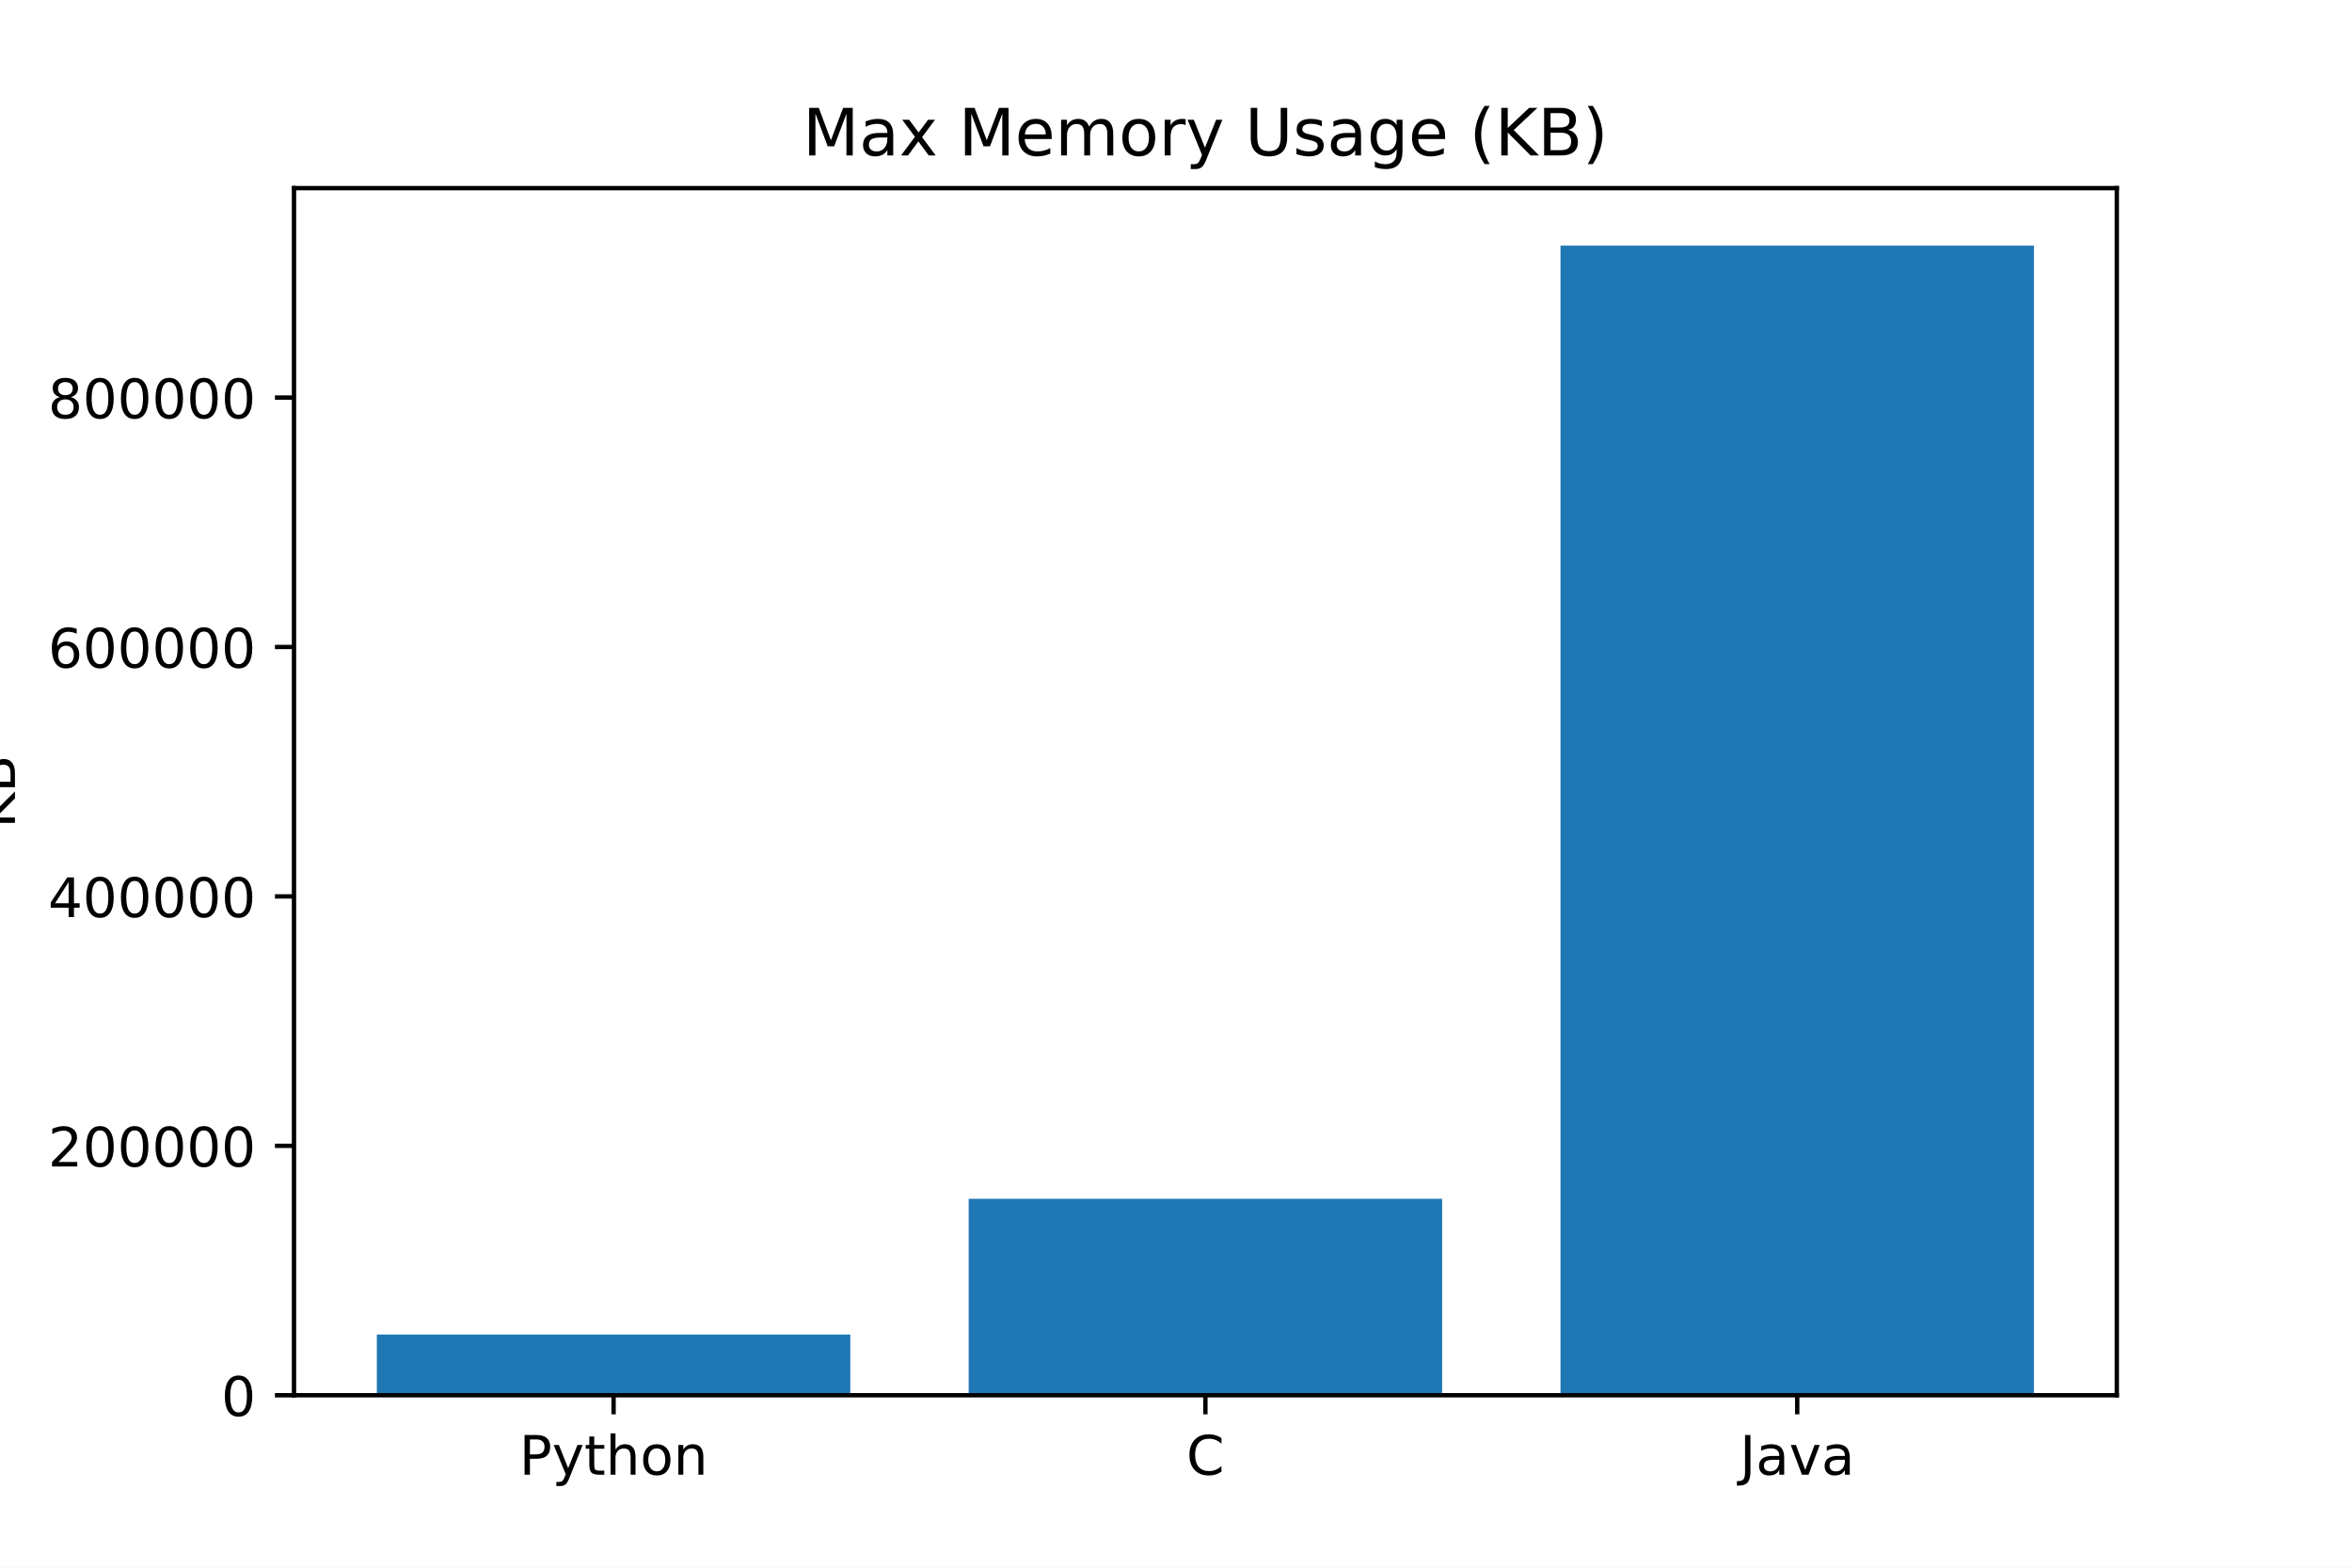
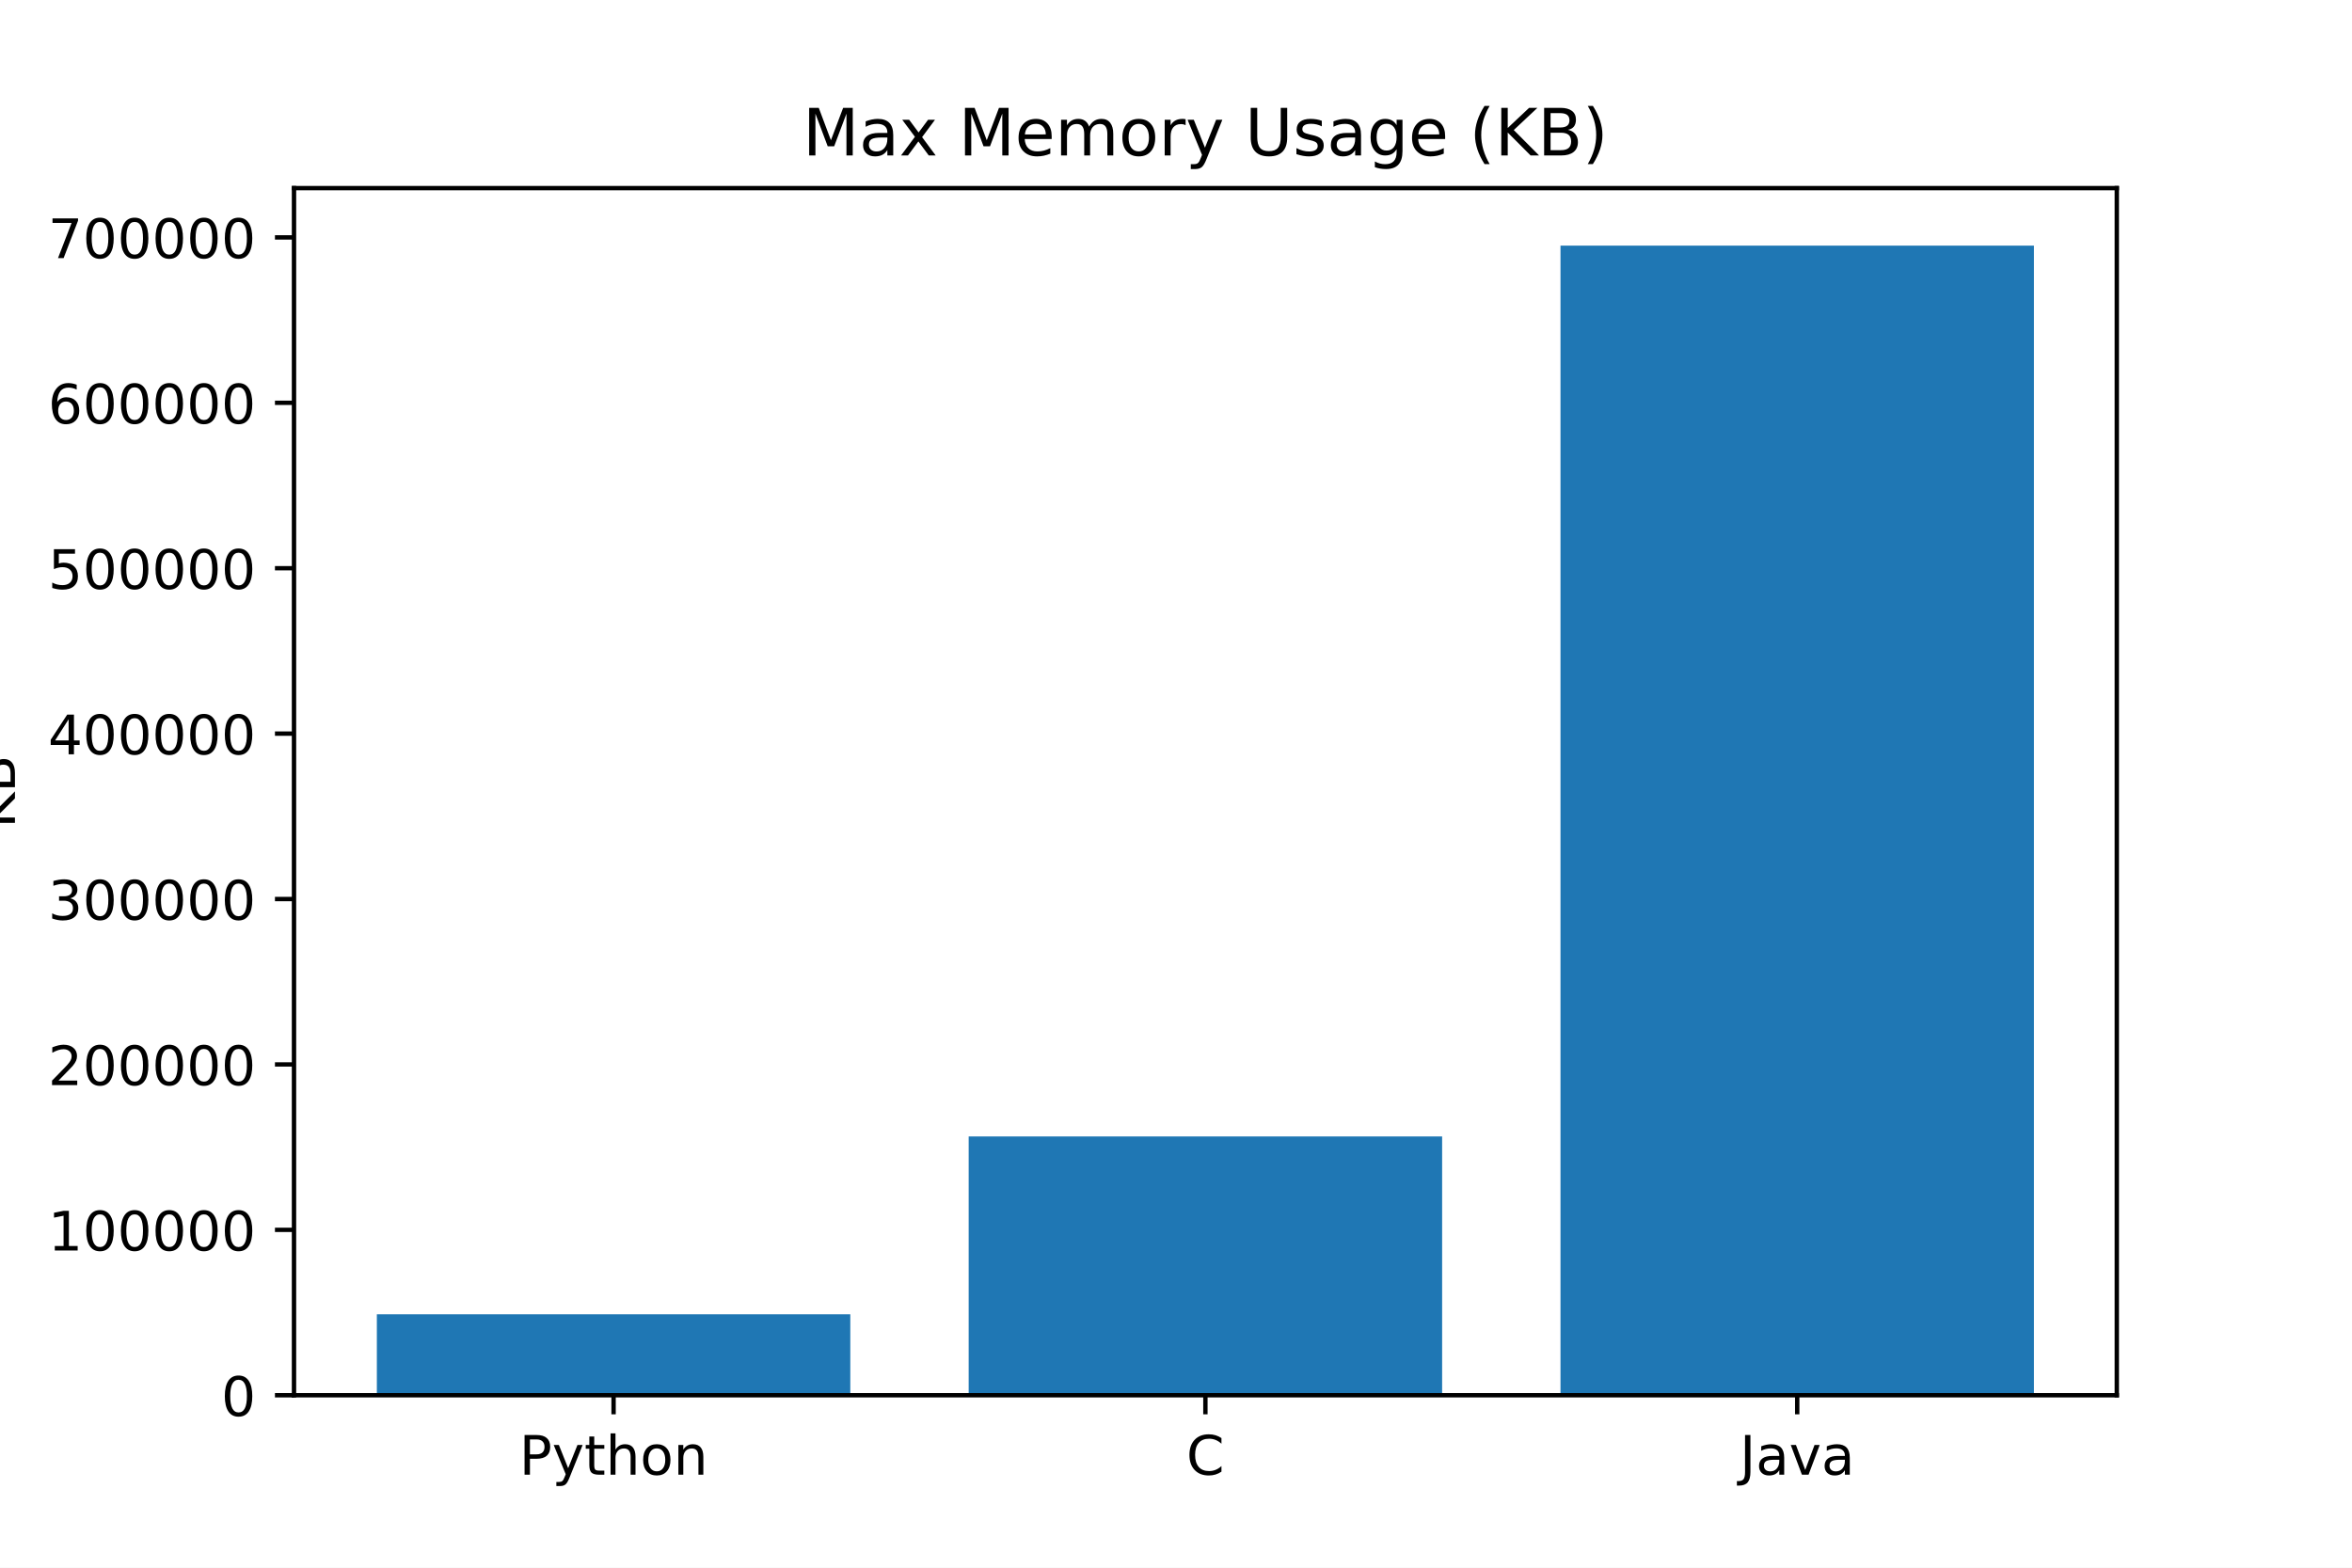
<svg xmlns="http://www.w3.org/2000/svg" xmlns:xlink="http://www.w3.org/1999/xlink" width="432pt" height="288pt" viewBox="0 0 432 288" version="1.1">
  <defs>
    <style type="text/css">*{stroke-linejoin: round; stroke-linecap: butt}</style>
  </defs>
  <g id="figure_1">
    <g id="patch_1">
      <path d="M 0 288  L 432 288  L 432 0  L 0 0  z " style="fill: #ffffff" />
    </g>
    <g id="axes_1">
      <g id="patch_2">
        <path d="M 54 256.32  L 388.8 256.32  L 388.8 34.56  L 54 34.56  z " style="fill: #ffffff" />
      </g>
      <g id="patch_3">
-         <path d="M 69.218 256.32  L 156.179 256.32  L 156.179 245.169  L 69.218 245.169  z " clip-path="url(#p40d63fcab1)" style="fill: #1f77b4" />
+         <path d="M 69.218 256.32  L 156.179 256.32  L 156.179 241.446  L 69.218 241.446  z " clip-path="url(#p315c683896)" style="fill: #1f77b4" />
      </g>
      <g id="patch_4">
-         <path d="M 177.919 256.32  L 264.881 256.32  L 264.881 220.224  L 177.919 220.224  z " clip-path="url(#p40d63fcab1)" style="fill: #1f77b4" />
+         <path d="M 177.919 256.32  L 264.881 256.32  L 264.881 208.777  L 177.919 208.777  z " clip-path="url(#p315c683896)" style="fill: #1f77b4" />
      </g>
      <g id="patch_5">
-         <path d="M 286.621 256.32  L 373.582 256.32  L 373.582 45.12  L 286.621 45.12  z " clip-path="url(#p40d63fcab1)" style="fill: #1f77b4" />
+         <path d="M 286.621 256.32  L 373.582 256.32  L 373.582 45.12  L 286.621 45.12  z " clip-path="url(#p315c683896)" style="fill: #1f77b4" />
      </g>
      <g id="matplotlib.axis_1">
        <g id="xtick_1">
          <g id="line2d_1">
            <defs>
-               <path id="m7620528445" d="M 0 0  L 0 3.5  " style="stroke: #000000; stroke-width: 0.8" />
+               <path id="ma58a78ff80" d="M 0 0  L 0 3.5  " style="stroke: #000000; stroke-width: 0.8" />
            </defs>
            <g>
-               <use xlink:href="#m7620528445" x="112.699" y="256.32" style="stroke: #000000; stroke-width: 0.8" />
+               <use xlink:href="#ma58a78ff80" x="112.699" y="256.32" style="stroke: #000000; stroke-width: 0.8" />
            </g>
          </g>
          <g id="text_1">
            <g transform="translate(95.36745 270.9184) scale(0.1 -0.1)">
              <defs>
                <path id="DejaVuSans-50" d="M 1259 4147  L 1259 2394  L 2053 2394  Q 2494 2394 2734 2622  Q 2975 2850 2975 3272  Q 2975 3691 2734 3919  Q 2494 4147 2053 4147  L 1259 4147  z M 628 4666  L 2053 4666  Q 2838 4666 3239 4311  Q 3641 3956 3641 3272  Q 3641 2581 3239 2228  Q 2838 1875 2053 1875  L 1259 1875  L 1259 0  L 628 0  L 628 4666  z " transform="scale(0.015625)" />
                <path id="DejaVuSans-79" d="M 2059 -325  Q 1816 -950 1584 -1140  Q 1353 -1331 966 -1331  L 506 -1331  L 506 -850  L 844 -850  Q 1081 -850 1212 -737  Q 1344 -625 1503 -206  L 1606 56  L 191 3500  L 800 3500  L 1894 763  L 2988 3500  L 3597 3500  L 2059 -325  z " transform="scale(0.015625)" />
                <path id="DejaVuSans-74" d="M 1172 4494  L 1172 3500  L 2356 3500  L 2356 3053  L 1172 3053  L 1172 1153  Q 1172 725 1289 603  Q 1406 481 1766 481  L 2356 481  L 2356 0  L 1766 0  Q 1100 0 847 248  Q 594 497 594 1153  L 594 3053  L 172 3053  L 172 3500  L 594 3500  L 594 4494  L 1172 4494  z " transform="scale(0.015625)" />
                <path id="DejaVuSans-68" d="M 3513 2113  L 3513 0  L 2938 0  L 2938 2094  Q 2938 2591 2744 2837  Q 2550 3084 2163 3084  Q 1697 3084 1428 2787  Q 1159 2491 1159 1978  L 1159 0  L 581 0  L 581 4863  L 1159 4863  L 1159 2956  Q 1366 3272 1645 3428  Q 1925 3584 2291 3584  Q 2894 3584 3203 3211  Q 3513 2838 3513 2113  z " transform="scale(0.015625)" />
                <path id="DejaVuSans-6f" d="M 1959 3097  Q 1497 3097 1228 2736  Q 959 2375 959 1747  Q 959 1119 1226 758  Q 1494 397 1959 397  Q 2419 397 2687 759  Q 2956 1122 2956 1747  Q 2956 2369 2687 2733  Q 2419 3097 1959 3097  z M 1959 3584  Q 2709 3584 3137 3096  Q 3566 2609 3566 1747  Q 3566 888 3137 398  Q 2709 -91 1959 -91  Q 1206 -91 779 398  Q 353 888 353 1747  Q 353 2609 779 3096  Q 1206 3584 1959 3584  z " transform="scale(0.015625)" />
                <path id="DejaVuSans-6e" d="M 3513 2113  L 3513 0  L 2938 0  L 2938 2094  Q 2938 2591 2744 2837  Q 2550 3084 2163 3084  Q 1697 3084 1428 2787  Q 1159 2491 1159 1978  L 1159 0  L 581 0  L 581 3500  L 1159 3500  L 1159 2956  Q 1366 3272 1645 3428  Q 1925 3584 2291 3584  Q 2894 3584 3203 3211  Q 3513 2838 3513 2113  z " transform="scale(0.015625)" />
              </defs>
              <use xlink:href="#DejaVuSans-50" />
              <use xlink:href="#DejaVuSans-79" transform="translate(60.30273 0)" />
              <use xlink:href="#DejaVuSans-74" transform="translate(119.4824 0)" />
              <use xlink:href="#DejaVuSans-68" transform="translate(158.6914 0)" />
              <use xlink:href="#DejaVuSans-6f" transform="translate(222.0703 0)" />
              <use xlink:href="#DejaVuSans-6e" transform="translate(283.252 0)" />
            </g>
          </g>
        </g>
        <g id="xtick_2">
          <g id="line2d_2">
            <g>
-               <use xlink:href="#m7620528445" x="221.4" y="256.32" style="stroke: #000000; stroke-width: 0.8" />
+               <use xlink:href="#ma58a78ff80" x="221.4" y="256.32" style="stroke: #000000; stroke-width: 0.8" />
            </g>
          </g>
          <g id="text_2">
            <g transform="translate(217.9086 270.9184) scale(0.1 -0.1)">
              <defs>
                <path id="DejaVuSans-43" d="M 4122 4306  L 4122 3641  Q 3803 3938 3442 4084  Q 3081 4231 2675 4231  Q 1875 4231 1450 3742  Q 1025 3253 1025 2328  Q 1025 1406 1450 917  Q 1875 428 2675 428  Q 3081 428 3442 575  Q 3803 722 4122 1019  L 4122 359  Q 3791 134 3420 21  Q 3050 -91 2638 -91  Q 1578 -91 968 557  Q 359 1206 359 2328  Q 359 3453 968 4101  Q 1578 4750 2638 4750  Q 3056 4750 3426 4639  Q 3797 4528 4122 4306  z " transform="scale(0.015625)" />
              </defs>
              <use xlink:href="#DejaVuSans-43" />
            </g>
          </g>
        </g>
        <g id="xtick_3">
          <g id="line2d_3">
            <g>
-               <use xlink:href="#m7620528445" x="330.101" y="256.32" style="stroke: #000000; stroke-width: 0.8" />
+               <use xlink:href="#ma58a78ff80" x="330.101" y="256.32" style="stroke: #000000; stroke-width: 0.8" />
            </g>
          </g>
          <g id="text_3">
            <g transform="translate(319.5388 270.9184) scale(0.1 -0.1)">
              <defs>
                <path id="DejaVuSans-4a" d="M 628 4666  L 1259 4666  L 1259 325  Q 1259 -519 939 -900  Q 619 -1281 -91 -1281  L -331 -1281  L -331 -750  L -134 -750  Q 284 -750 456 -515  Q 628 -281 628 325  L 628 4666  z " transform="scale(0.015625)" />
                <path id="DejaVuSans-61" d="M 2194 1759  Q 1497 1759 1228 1600  Q 959 1441 959 1056  Q 959 750 1161 570  Q 1363 391 1709 391  Q 2188 391 2477 730  Q 2766 1069 2766 1631  L 2766 1759  L 2194 1759  z M 3341 1997  L 3341 0  L 2766 0  L 2766 531  Q 2569 213 2275 61  Q 1981 -91 1556 -91  Q 1019 -91 701 211  Q 384 513 384 1019  Q 384 1609 779 1909  Q 1175 2209 1959 2209  L 2766 2209  L 2766 2266  Q 2766 2663 2505 2880  Q 2244 3097 1772 3097  Q 1472 3097 1187 3025  Q 903 2953 641 2809  L 641 3341  Q 956 3463 1253 3523  Q 1550 3584 1831 3584  Q 2591 3584 2966 3190  Q 3341 2797 3341 1997  z " transform="scale(0.015625)" />
                <path id="DejaVuSans-76" d="M 191 3500  L 800 3500  L 1894 563  L 2988 3500  L 3597 3500  L 2284 0  L 1503 0  L 191 3500  z " transform="scale(0.015625)" />
              </defs>
              <use xlink:href="#DejaVuSans-4a" />
              <use xlink:href="#DejaVuSans-61" transform="translate(29.49219 0)" />
              <use xlink:href="#DejaVuSans-76" transform="translate(90.77148 0)" />
              <use xlink:href="#DejaVuSans-61" transform="translate(149.9512 0)" />
            </g>
          </g>
        </g>
      </g>
      <g id="matplotlib.axis_2">
        <g id="ytick_1">
          <g id="line2d_4">
            <defs>
-               <path id="m3251810f65" d="M 0 0  L -3.5 0  " style="stroke: #000000; stroke-width: 0.8" />
+               <path id="m18478cc641" d="M 0 0  L -3.5 0  " style="stroke: #000000; stroke-width: 0.8" />
            </defs>
            <g>
-               <use xlink:href="#m3251810f65" x="54" y="256.32" style="stroke: #000000; stroke-width: 0.8" />
+               <use xlink:href="#m18478cc641" x="54" y="256.32" style="stroke: #000000; stroke-width: 0.8" />
            </g>
          </g>
          <g id="text_4">
            <g transform="translate(40.6375 260.1192) scale(0.1 -0.1)">
              <defs>
                <path id="DejaVuSans-30" d="M 2034 4250  Q 1547 4250 1301 3770  Q 1056 3291 1056 2328  Q 1056 1369 1301 889  Q 1547 409 2034 409  Q 2525 409 2770 889  Q 3016 1369 3016 2328  Q 3016 3291 2770 3770  Q 2525 4250 2034 4250  z M 2034 4750  Q 2819 4750 3233 4129  Q 3647 3509 3647 2328  Q 3647 1150 3233 529  Q 2819 -91 2034 -91  Q 1250 -91 836 529  Q 422 1150 422 2328  Q 422 3509 836 4129  Q 1250 4750 2034 4750  z " transform="scale(0.015625)" />
              </defs>
              <use xlink:href="#DejaVuSans-30" />
            </g>
          </g>
        </g>
        <g id="ytick_2">
          <g id="line2d_5">
            <g>
-               <use xlink:href="#m3251810f65" x="54" y="210.499" style="stroke: #000000; stroke-width: 0.8" />
+               <use xlink:href="#m18478cc641" x="54" y="225.933" style="stroke: #000000; stroke-width: 0.8" />
            </g>
          </g>
          <g id="text_5">
-             <g transform="translate(8.825 214.2984) scale(0.1 -0.1)">
-               <defs>
-                 <path id="DejaVuSans-32" d="M 1228 531  L 3431 531  L 3431 0  L 469 0  L 469 531  Q 828 903 1448 1529  Q 2069 2156 2228 2338  Q 2531 2678 2651 2914  Q 2772 3150 2772 3378  Q 2772 3750 2511 3984  Q 2250 4219 1831 4219  Q 1534 4219 1204 4116  Q 875 4013 500 3803  L 500 4441  Q 881 4594 1212 4672  Q 1544 4750 1819 4750  Q 2544 4750 2975 4387  Q 3406 4025 3406 3419  Q 3406 3131 3298 2873  Q 3191 2616 2906 2266  Q 2828 2175 2409 1742  Q 1991 1309 1228 531  z " transform="scale(0.015625)" />
-               </defs>
-               <use xlink:href="#DejaVuSans-32" />
+             <g transform="translate(8.825 229.7325) scale(0.1 -0.1)">
+               <defs>
+                 <path id="DejaVuSans-31" d="M 794 531  L 1825 531  L 1825 4091  L 703 3866  L 703 4441  L 1819 4666  L 2450 4666  L 2450 531  L 3481 531  L 3481 0  L 794 0  L 794 531  z " transform="scale(0.015625)" />
+               </defs>
+               <use xlink:href="#DejaVuSans-31" />
              <use xlink:href="#DejaVuSans-30" transform="translate(63.62305 0)" />
              <use xlink:href="#DejaVuSans-30" transform="translate(127.2461 0)" />
              <use xlink:href="#DejaVuSans-30" transform="translate(190.8691 0)" />
              <use xlink:href="#DejaVuSans-30" transform="translate(254.4922 0)" />
              <use xlink:href="#DejaVuSans-30" transform="translate(318.1152 0)" />
            </g>
          </g>
        </g>
        <g id="ytick_3">
          <g id="line2d_6">
            <g>
-               <use xlink:href="#m3251810f65" x="54" y="164.678" style="stroke: #000000; stroke-width: 0.8" />
+               <use xlink:href="#m18478cc641" x="54" y="195.547" style="stroke: #000000; stroke-width: 0.8" />
            </g>
          </g>
          <g id="text_6">
-             <g transform="translate(8.825 168.4776) scale(0.1 -0.1)">
-               <defs>
-                 <path id="DejaVuSans-34" d="M 2419 4116  L 825 1625  L 2419 1625  L 2419 4116  z M 2253 4666  L 3047 4666  L 3047 1625  L 3713 1625  L 3713 1100  L 3047 1100  L 3047 0  L 2419 0  L 2419 1100  L 313 1100  L 313 1709  L 2253 4666  z " transform="scale(0.015625)" />
-               </defs>
-               <use xlink:href="#DejaVuSans-34" />
+             <g transform="translate(8.825 199.3457) scale(0.1 -0.1)">
+               <defs>
+                 <path id="DejaVuSans-32" d="M 1228 531  L 3431 531  L 3431 0  L 469 0  L 469 531  Q 828 903 1448 1529  Q 2069 2156 2228 2338  Q 2531 2678 2651 2914  Q 2772 3150 2772 3378  Q 2772 3750 2511 3984  Q 2250 4219 1831 4219  Q 1534 4219 1204 4116  Q 875 4013 500 3803  L 500 4441  Q 881 4594 1212 4672  Q 1544 4750 1819 4750  Q 2544 4750 2975 4387  Q 3406 4025 3406 3419  Q 3406 3131 3298 2873  Q 3191 2616 2906 2266  Q 2828 2175 2409 1742  Q 1991 1309 1228 531  z " transform="scale(0.015625)" />
+               </defs>
+               <use xlink:href="#DejaVuSans-32" />
              <use xlink:href="#DejaVuSans-30" transform="translate(63.62305 0)" />
              <use xlink:href="#DejaVuSans-30" transform="translate(127.2461 0)" />
              <use xlink:href="#DejaVuSans-30" transform="translate(190.8691 0)" />
              <use xlink:href="#DejaVuSans-30" transform="translate(254.4922 0)" />
              <use xlink:href="#DejaVuSans-30" transform="translate(318.1152 0)" />
            </g>
          </g>
        </g>
        <g id="ytick_4">
          <g id="line2d_7">
            <g>
-               <use xlink:href="#m3251810f65" x="54" y="118.858" style="stroke: #000000; stroke-width: 0.8" />
+               <use xlink:href="#m18478cc641" x="54" y="165.16" style="stroke: #000000; stroke-width: 0.8" />
            </g>
          </g>
          <g id="text_7">
-             <g transform="translate(8.825 122.6568) scale(0.1 -0.1)">
-               <defs>
-                 <path id="DejaVuSans-36" d="M 2113 2584  Q 1688 2584 1439 2293  Q 1191 2003 1191 1497  Q 1191 994 1439 701  Q 1688 409 2113 409  Q 2538 409 2786 701  Q 3034 994 3034 1497  Q 3034 2003 2786 2293  Q 2538 2584 2113 2584  z M 3366 4563  L 3366 3988  Q 3128 4100 2886 4159  Q 2644 4219 2406 4219  Q 1781 4219 1451 3797  Q 1122 3375 1075 2522  Q 1259 2794 1537 2939  Q 1816 3084 2150 3084  Q 2853 3084 3261 2657  Q 3669 2231 3669 1497  Q 3669 778 3244 343  Q 2819 -91 2113 -91  Q 1303 -91 875 529  Q 447 1150 447 2328  Q 447 3434 972 4092  Q 1497 4750 2381 4750  Q 2619 4750 2861 4703  Q 3103 4656 3366 4563  z " transform="scale(0.015625)" />
-               </defs>
-               <use xlink:href="#DejaVuSans-36" />
+             <g transform="translate(8.825 168.959) scale(0.1 -0.1)">
+               <defs>
+                 <path id="DejaVuSans-33" d="M 2597 2516  Q 3050 2419 3304 2112  Q 3559 1806 3559 1356  Q 3559 666 3084 287  Q 2609 -91 1734 -91  Q 1441 -91 1130 -33  Q 819 25 488 141  L 488 750  Q 750 597 1062 519  Q 1375 441 1716 441  Q 2309 441 2620 675  Q 2931 909 2931 1356  Q 2931 1769 2642 2001  Q 2353 2234 1838 2234  L 1294 2234  L 1294 2753  L 1863 2753  Q 2328 2753 2575 2939  Q 2822 3125 2822 3475  Q 2822 3834 2567 4026  Q 2313 4219 1838 4219  Q 1578 4219 1281 4162  Q 984 4106 628 3988  L 628 4550  Q 988 4650 1302 4700  Q 1616 4750 1894 4750  Q 2613 4750 3031 4423  Q 3450 4097 3450 3541  Q 3450 3153 3228 2886  Q 3006 2619 2597 2516  z " transform="scale(0.015625)" />
+               </defs>
+               <use xlink:href="#DejaVuSans-33" />
              <use xlink:href="#DejaVuSans-30" transform="translate(63.62305 0)" />
              <use xlink:href="#DejaVuSans-30" transform="translate(127.2461 0)" />
              <use xlink:href="#DejaVuSans-30" transform="translate(190.8691 0)" />
              <use xlink:href="#DejaVuSans-30" transform="translate(254.4922 0)" />
              <use xlink:href="#DejaVuSans-30" transform="translate(318.1152 0)" />
            </g>
          </g>
        </g>
        <g id="ytick_5">
          <g id="line2d_8">
            <g>
-               <use xlink:href="#m3251810f65" x="54" y="73.037" style="stroke: #000000; stroke-width: 0.8" />
+               <use xlink:href="#m18478cc641" x="54" y="134.773" style="stroke: #000000; stroke-width: 0.8" />
            </g>
          </g>
          <g id="text_8">
-             <g transform="translate(8.825 76.836) scale(0.1 -0.1)">
-               <defs>
-                 <path id="DejaVuSans-38" d="M 2034 2216  Q 1584 2216 1326 1975  Q 1069 1734 1069 1313  Q 1069 891 1326 650  Q 1584 409 2034 409  Q 2484 409 2743 651  Q 3003 894 3003 1313  Q 3003 1734 2745 1975  Q 2488 2216 2034 2216  z M 1403 2484  Q 997 2584 770 2862  Q 544 3141 544 3541  Q 544 4100 942 4425  Q 1341 4750 2034 4750  Q 2731 4750 3128 4425  Q 3525 4100 3525 3541  Q 3525 3141 3298 2862  Q 3072 2584 2669 2484  Q 3125 2378 3379 2068  Q 3634 1759 3634 1313  Q 3634 634 3220 271  Q 2806 -91 2034 -91  Q 1263 -91 848 271  Q 434 634 434 1313  Q 434 1759 690 2068  Q 947 2378 1403 2484  z M 1172 3481  Q 1172 3119 1398 2916  Q 1625 2713 2034 2713  Q 2441 2713 2670 2916  Q 2900 3119 2900 3481  Q 2900 3844 2670 4047  Q 2441 4250 2034 4250  Q 1625 4250 1398 4047  Q 1172 3844 1172 3481  z " transform="scale(0.015625)" />
-               </defs>
-               <use xlink:href="#DejaVuSans-38" />
-               <use xlink:href="#DejaVuSans-30" transform="translate(63.62305 0)" />
-               <use xlink:href="#DejaVuSans-30" transform="translate(127.2461 0)" />
-               <use xlink:href="#DejaVuSans-30" transform="translate(190.8691 0)" />
-               <use xlink:href="#DejaVuSans-30" transform="translate(254.4922 0)" />
-               <use xlink:href="#DejaVuSans-30" transform="translate(318.1152 0)" />
-             </g>
-           </g>
-         </g>
-         <g id="text_9">
+             <g transform="translate(8.825 138.5723) scale(0.1 -0.1)">
+               <defs>
+                 <path id="DejaVuSans-34" d="M 2419 4116  L 825 1625  L 2419 1625  L 2419 4116  z M 2253 4666  L 3047 4666  L 3047 1625  L 3713 1625  L 3713 1100  L 3047 1100  L 3047 0  L 2419 0  L 2419 1100  L 313 1100  L 313 1709  L 2253 4666  z " transform="scale(0.015625)" />
+               </defs>
+               <use xlink:href="#DejaVuSans-34" />
+               <use xlink:href="#DejaVuSans-30" transform="translate(63.62305 0)" />
+               <use xlink:href="#DejaVuSans-30" transform="translate(127.2461 0)" />
+               <use xlink:href="#DejaVuSans-30" transform="translate(190.8691 0)" />
+               <use xlink:href="#DejaVuSans-30" transform="translate(254.4922 0)" />
+               <use xlink:href="#DejaVuSans-30" transform="translate(318.1152 0)" />
+             </g>
+           </g>
+         </g>
+         <g id="ytick_6">
+           <g id="line2d_9">
+             <g>
+               <use xlink:href="#m18478cc641" x="54" y="104.386" style="stroke: #000000; stroke-width: 0.8" />
+             </g>
+           </g>
+           <g id="text_9">
+             <g transform="translate(8.825 108.1855) scale(0.1 -0.1)">
+               <defs>
+                 <path id="DejaVuSans-35" d="M 691 4666  L 3169 4666  L 3169 4134  L 1269 4134  L 1269 2991  Q 1406 3038 1543 3061  Q 1681 3084 1819 3084  Q 2600 3084 3056 2656  Q 3513 2228 3513 1497  Q 3513 744 3044 326  Q 2575 -91 1722 -91  Q 1428 -91 1123 -41  Q 819 9 494 109  L 494 744  Q 775 591 1075 516  Q 1375 441 1709 441  Q 2250 441 2565 725  Q 2881 1009 2881 1497  Q 2881 1984 2565 2268  Q 2250 2553 1709 2553  Q 1456 2553 1204 2497  Q 953 2441 691 2322  L 691 4666  z " transform="scale(0.015625)" />
+               </defs>
+               <use xlink:href="#DejaVuSans-35" />
+               <use xlink:href="#DejaVuSans-30" transform="translate(63.62305 0)" />
+               <use xlink:href="#DejaVuSans-30" transform="translate(127.2461 0)" />
+               <use xlink:href="#DejaVuSans-30" transform="translate(190.8691 0)" />
+               <use xlink:href="#DejaVuSans-30" transform="translate(254.4922 0)" />
+               <use xlink:href="#DejaVuSans-30" transform="translate(318.1152 0)" />
+             </g>
+           </g>
+         </g>
+         <g id="ytick_7">
+           <g id="line2d_10">
+             <g>
+               <use xlink:href="#m18478cc641" x="54" y="74" style="stroke: #000000; stroke-width: 0.8" />
+             </g>
+           </g>
+           <g id="text_10">
+             <g transform="translate(8.825 77.79878) scale(0.1 -0.1)">
+               <defs>
+                 <path id="DejaVuSans-36" d="M 2113 2584  Q 1688 2584 1439 2293  Q 1191 2003 1191 1497  Q 1191 994 1439 701  Q 1688 409 2113 409  Q 2538 409 2786 701  Q 3034 994 3034 1497  Q 3034 2003 2786 2293  Q 2538 2584 2113 2584  z M 3366 4563  L 3366 3988  Q 3128 4100 2886 4159  Q 2644 4219 2406 4219  Q 1781 4219 1451 3797  Q 1122 3375 1075 2522  Q 1259 2794 1537 2939  Q 1816 3084 2150 3084  Q 2853 3084 3261 2657  Q 3669 2231 3669 1497  Q 3669 778 3244 343  Q 2819 -91 2113 -91  Q 1303 -91 875 529  Q 447 1150 447 2328  Q 447 3434 972 4092  Q 1497 4750 2381 4750  Q 2619 4750 2861 4703  Q 3103 4656 3366 4563  z " transform="scale(0.015625)" />
+               </defs>
+               <use xlink:href="#DejaVuSans-36" />
+               <use xlink:href="#DejaVuSans-30" transform="translate(63.62305 0)" />
+               <use xlink:href="#DejaVuSans-30" transform="translate(127.2461 0)" />
+               <use xlink:href="#DejaVuSans-30" transform="translate(190.8691 0)" />
+               <use xlink:href="#DejaVuSans-30" transform="translate(254.4922 0)" />
+               <use xlink:href="#DejaVuSans-30" transform="translate(318.1152 0)" />
+             </g>
+           </g>
+         </g>
+         <g id="ytick_8">
+           <g id="line2d_11">
+             <g>
+               <use xlink:href="#m18478cc641" x="54" y="43.613" style="stroke: #000000; stroke-width: 0.8" />
+             </g>
+           </g>
+           <g id="text_11">
+             <g transform="translate(8.825 47.41204) scale(0.1 -0.1)">
+               <defs>
+                 <path id="DejaVuSans-37" d="M 525 4666  L 3525 4666  L 3525 4397  L 1831 0  L 1172 0  L 2766 4134  L 525 4134  L 525 4666  z " transform="scale(0.015625)" />
+               </defs>
+               <use xlink:href="#DejaVuSans-37" />
+               <use xlink:href="#DejaVuSans-30" transform="translate(63.62305 0)" />
+               <use xlink:href="#DejaVuSans-30" transform="translate(127.2461 0)" />
+               <use xlink:href="#DejaVuSans-30" transform="translate(190.8691 0)" />
+               <use xlink:href="#DejaVuSans-30" transform="translate(254.4922 0)" />
+               <use xlink:href="#DejaVuSans-30" transform="translate(318.1152 0)" />
+             </g>
+           </g>
+         </g>
+         <g id="text_12">
          <g transform="translate(2.745312 152.1494) rotate(-90) scale(0.1 -0.1)">
            <defs>
              <path id="DejaVuSans-4b" d="M 628 4666  L 1259 4666  L 1259 2694  L 3353 4666  L 4166 4666  L 1850 2491  L 4331 0  L 3500 0  L 1259 2247  L 1259 0  L 628 0  L 628 4666  z " transform="scale(0.015625)" />
              <path id="DejaVuSans-42" d="M 1259 2228  L 1259 519  L 2272 519  Q 2781 519 3026 730  Q 3272 941 3272 1375  Q 3272 1813 3026 2020  Q 2781 2228 2272 2228  L 1259 2228  z M 1259 4147  L 1259 2741  L 2194 2741  Q 2656 2741 2882 2914  Q 3109 3088 3109 3444  Q 3109 3797 2882 3972  Q 2656 4147 2194 4147  L 1259 4147  z M 628 4666  L 2241 4666  Q 2963 4666 3353 4366  Q 3744 4066 3744 3513  Q 3744 3084 3544 2831  Q 3344 2578 2956 2516  Q 3422 2416 3680 2098  Q 3938 1781 3938 1306  Q 3938 681 3513 340  Q 3088 0 2303 0  L 628 0  L 628 4666  z " transform="scale(0.015625)" />
            </defs>
            <use xlink:href="#DejaVuSans-4b" />
            <use xlink:href="#DejaVuSans-42" transform="translate(65.57617 0)" />
          </g>
        </g>
      </g>
      <g id="patch_6">
        <path d="M 54 256.32  L 54 34.56  " style="fill: none; stroke: #000000; stroke-width: 0.8; stroke-linejoin: miter; stroke-linecap: square" />
      </g>
      <g id="patch_7">
        <path d="M 388.8 256.32  L 388.8 34.56  " style="fill: none; stroke: #000000; stroke-width: 0.8; stroke-linejoin: miter; stroke-linecap: square" />
      </g>
      <g id="patch_8">
        <path d="M 54 256.32  L 388.8 256.32  " style="fill: none; stroke: #000000; stroke-width: 0.8; stroke-linejoin: miter; stroke-linecap: square" />
      </g>
      <g id="patch_9">
        <path d="M 54 34.56  L 388.8 34.56  " style="fill: none; stroke: #000000; stroke-width: 0.8; stroke-linejoin: miter; stroke-linecap: square" />
      </g>
-       <g id="text_10">
+       <g id="text_13">
        <g transform="translate(147.4444 28.56) scale(0.12 -0.12)">
          <defs>
            <path id="DejaVuSans-4d" d="M 628 4666  L 1569 4666  L 2759 1491  L 3956 4666  L 4897 4666  L 4897 0  L 4281 0  L 4281 4097  L 3078 897  L 2444 897  L 1241 4097  L 1241 0  L 628 0  L 628 4666  z " transform="scale(0.015625)" />
            <path id="DejaVuSans-78" d="M 3513 3500  L 2247 1797  L 3578 0  L 2900 0  L 1881 1375  L 863 0  L 184 0  L 1544 1831  L 300 3500  L 978 3500  L 1906 2253  L 2834 3500  L 3513 3500  z " transform="scale(0.015625)" />
            <path id="DejaVuSans-20" transform="scale(0.015625)" />
            <path id="DejaVuSans-65" d="M 3597 1894  L 3597 1613  L 953 1613  Q 991 1019 1311 708  Q 1631 397 2203 397  Q 2534 397 2845 478  Q 3156 559 3463 722  L 3463 178  Q 3153 47 2828 -22  Q 2503 -91 2169 -91  Q 1331 -91 842 396  Q 353 884 353 1716  Q 353 2575 817 3079  Q 1281 3584 2069 3584  Q 2775 3584 3186 3129  Q 3597 2675 3597 1894  z M 3022 2063  Q 3016 2534 2758 2815  Q 2500 3097 2075 3097  Q 1594 3097 1305 2825  Q 1016 2553 972 2059  L 3022 2063  z " transform="scale(0.015625)" />
            <path id="DejaVuSans-6d" d="M 3328 2828  Q 3544 3216 3844 3400  Q 4144 3584 4550 3584  Q 5097 3584 5394 3201  Q 5691 2819 5691 2113  L 5691 0  L 5113 0  L 5113 2094  Q 5113 2597 4934 2840  Q 4756 3084 4391 3084  Q 3944 3084 3684 2787  Q 3425 2491 3425 1978  L 3425 0  L 2847 0  L 2847 2094  Q 2847 2600 2669 2842  Q 2491 3084 2119 3084  Q 1678 3084 1418 2786  Q 1159 2488 1159 1978  L 1159 0  L 581 0  L 581 3500  L 1159 3500  L 1159 2956  Q 1356 3278 1631 3431  Q 1906 3584 2284 3584  Q 2666 3584 2933 3390  Q 3200 3197 3328 2828  z " transform="scale(0.015625)" />
            <path id="DejaVuSans-72" d="M 2631 2963  Q 2534 3019 2420 3045  Q 2306 3072 2169 3072  Q 1681 3072 1420 2755  Q 1159 2438 1159 1844  L 1159 0  L 581 0  L 581 3500  L 1159 3500  L 1159 2956  Q 1341 3275 1631 3429  Q 1922 3584 2338 3584  Q 2397 3584 2469 3576  Q 2541 3569 2628 3553  L 2631 2963  z " transform="scale(0.015625)" />
            <path id="DejaVuSans-55" d="M 556 4666  L 1191 4666  L 1191 1831  Q 1191 1081 1462 751  Q 1734 422 2344 422  Q 2950 422 3222 751  Q 3494 1081 3494 1831  L 3494 4666  L 4128 4666  L 4128 1753  Q 4128 841 3676 375  Q 3225 -91 2344 -91  Q 1459 -91 1007 375  Q 556 841 556 1753  L 556 4666  z " transform="scale(0.015625)" />
            <path id="DejaVuSans-73" d="M 2834 3397  L 2834 2853  Q 2591 2978 2328 3040  Q 2066 3103 1784 3103  Q 1356 3103 1142 2972  Q 928 2841 928 2578  Q 928 2378 1081 2264  Q 1234 2150 1697 2047  L 1894 2003  Q 2506 1872 2764 1633  Q 3022 1394 3022 966  Q 3022 478 2636 193  Q 2250 -91 1575 -91  Q 1294 -91 989 -36  Q 684 19 347 128  L 347 722  Q 666 556 975 473  Q 1284 391 1588 391  Q 1994 391 2212 530  Q 2431 669 2431 922  Q 2431 1156 2273 1281  Q 2116 1406 1581 1522  L 1381 1569  Q 847 1681 609 1914  Q 372 2147 372 2553  Q 372 3047 722 3315  Q 1072 3584 1716 3584  Q 2034 3584 2315 3537  Q 2597 3491 2834 3397  z " transform="scale(0.015625)" />
            <path id="DejaVuSans-67" d="M 2906 1791  Q 2906 2416 2648 2759  Q 2391 3103 1925 3103  Q 1463 3103 1205 2759  Q 947 2416 947 1791  Q 947 1169 1205 825  Q 1463 481 1925 481  Q 2391 481 2648 825  Q 2906 1169 2906 1791  z M 3481 434  Q 3481 -459 3084 -895  Q 2688 -1331 1869 -1331  Q 1566 -1331 1297 -1286  Q 1028 -1241 775 -1147  L 775 -588  Q 1028 -725 1275 -790  Q 1522 -856 1778 -856  Q 2344 -856 2625 -561  Q 2906 -266 2906 331  L 2906 616  Q 2728 306 2450 153  Q 2172 0 1784 0  Q 1141 0 747 490  Q 353 981 353 1791  Q 353 2603 747 3093  Q 1141 3584 1784 3584  Q 2172 3584 2450 3431  Q 2728 3278 2906 2969  L 2906 3500  L 3481 3500  L 3481 434  z " transform="scale(0.015625)" />
            <path id="DejaVuSans-28" d="M 1984 4856  Q 1566 4138 1362 3434  Q 1159 2731 1159 2009  Q 1159 1288 1364 580  Q 1569 -128 1984 -844  L 1484 -844  Q 1016 -109 783 600  Q 550 1309 550 2009  Q 550 2706 781 3412  Q 1013 4119 1484 4856  L 1984 4856  z " transform="scale(0.015625)" />
            <path id="DejaVuSans-29" d="M 513 4856  L 1013 4856  Q 1481 4119 1714 3412  Q 1947 2706 1947 2009  Q 1947 1309 1714 600  Q 1481 -109 1013 -844  L 513 -844  Q 928 -128 1133 580  Q 1338 1288 1338 2009  Q 1338 2731 1133 3434  Q 928 4138 513 4856  z " transform="scale(0.015625)" />
          </defs>
          <use xlink:href="#DejaVuSans-4d" />
          <use xlink:href="#DejaVuSans-61" transform="translate(86.2793 0)" />
          <use xlink:href="#DejaVuSans-78" transform="translate(147.5586 0)" />
          <use xlink:href="#DejaVuSans-20" transform="translate(206.7383 0)" />
          <use xlink:href="#DejaVuSans-4d" transform="translate(238.5254 0)" />
          <use xlink:href="#DejaVuSans-65" transform="translate(324.8047 0)" />
          <use xlink:href="#DejaVuSans-6d" transform="translate(386.3281 0)" />
          <use xlink:href="#DejaVuSans-6f" transform="translate(483.7402 0)" />
          <use xlink:href="#DejaVuSans-72" transform="translate(544.9219 0)" />
          <use xlink:href="#DejaVuSans-79" transform="translate(586.0352 0)" />
          <use xlink:href="#DejaVuSans-20" transform="translate(645.2148 0)" />
          <use xlink:href="#DejaVuSans-55" transform="translate(677.002 0)" />
          <use xlink:href="#DejaVuSans-73" transform="translate(750.1953 0)" />
          <use xlink:href="#DejaVuSans-61" transform="translate(802.2949 0)" />
          <use xlink:href="#DejaVuSans-67" transform="translate(863.5742 0)" />
          <use xlink:href="#DejaVuSans-65" transform="translate(927.0508 0)" />
          <use xlink:href="#DejaVuSans-20" transform="translate(988.5742 0)" />
          <use xlink:href="#DejaVuSans-28" transform="translate(1020.361 0)" />
          <use xlink:href="#DejaVuSans-4b" transform="translate(1059.375 0)" />
          <use xlink:href="#DejaVuSans-42" transform="translate(1124.951 0)" />
          <use xlink:href="#DejaVuSans-29" transform="translate(1193.555 0)" />
        </g>
      </g>
    </g>
  </g>
  <defs>
-     <clipPath id="p40d63fcab1">
+     <clipPath id="p315c683896">
      <rect x="54" y="34.56" width="334.8" height="221.76" />
    </clipPath>
  </defs>
</svg>
